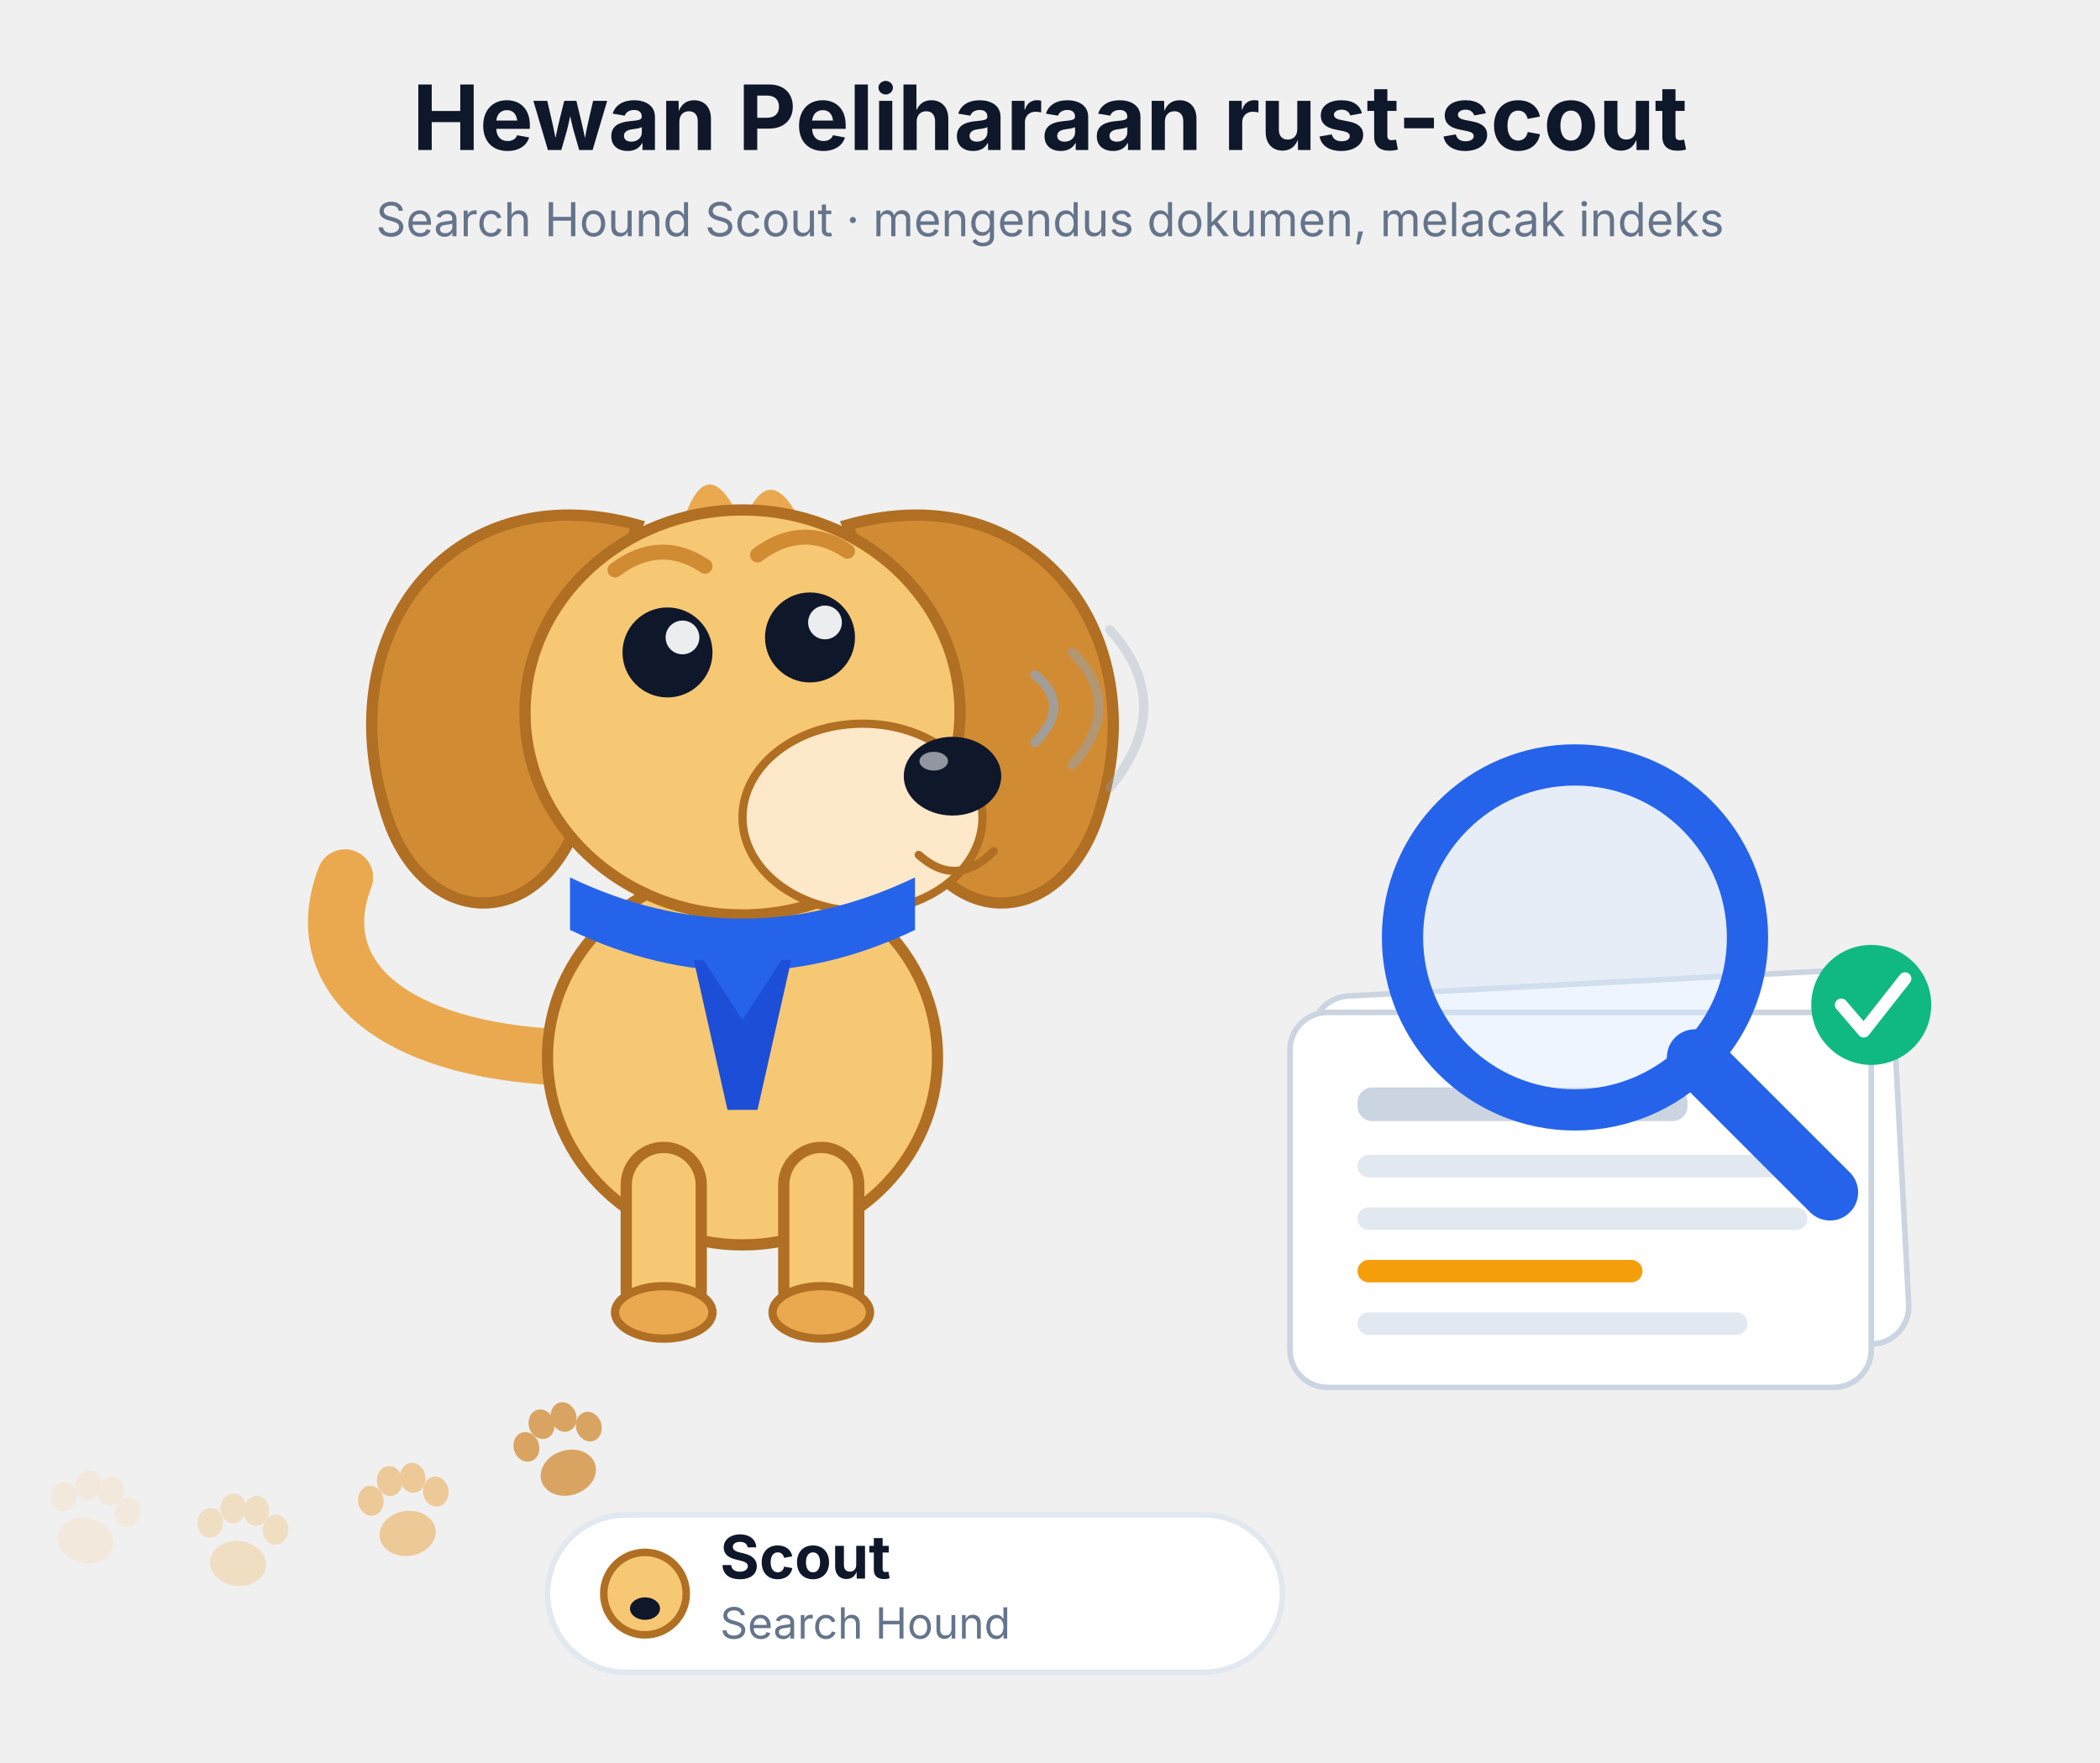
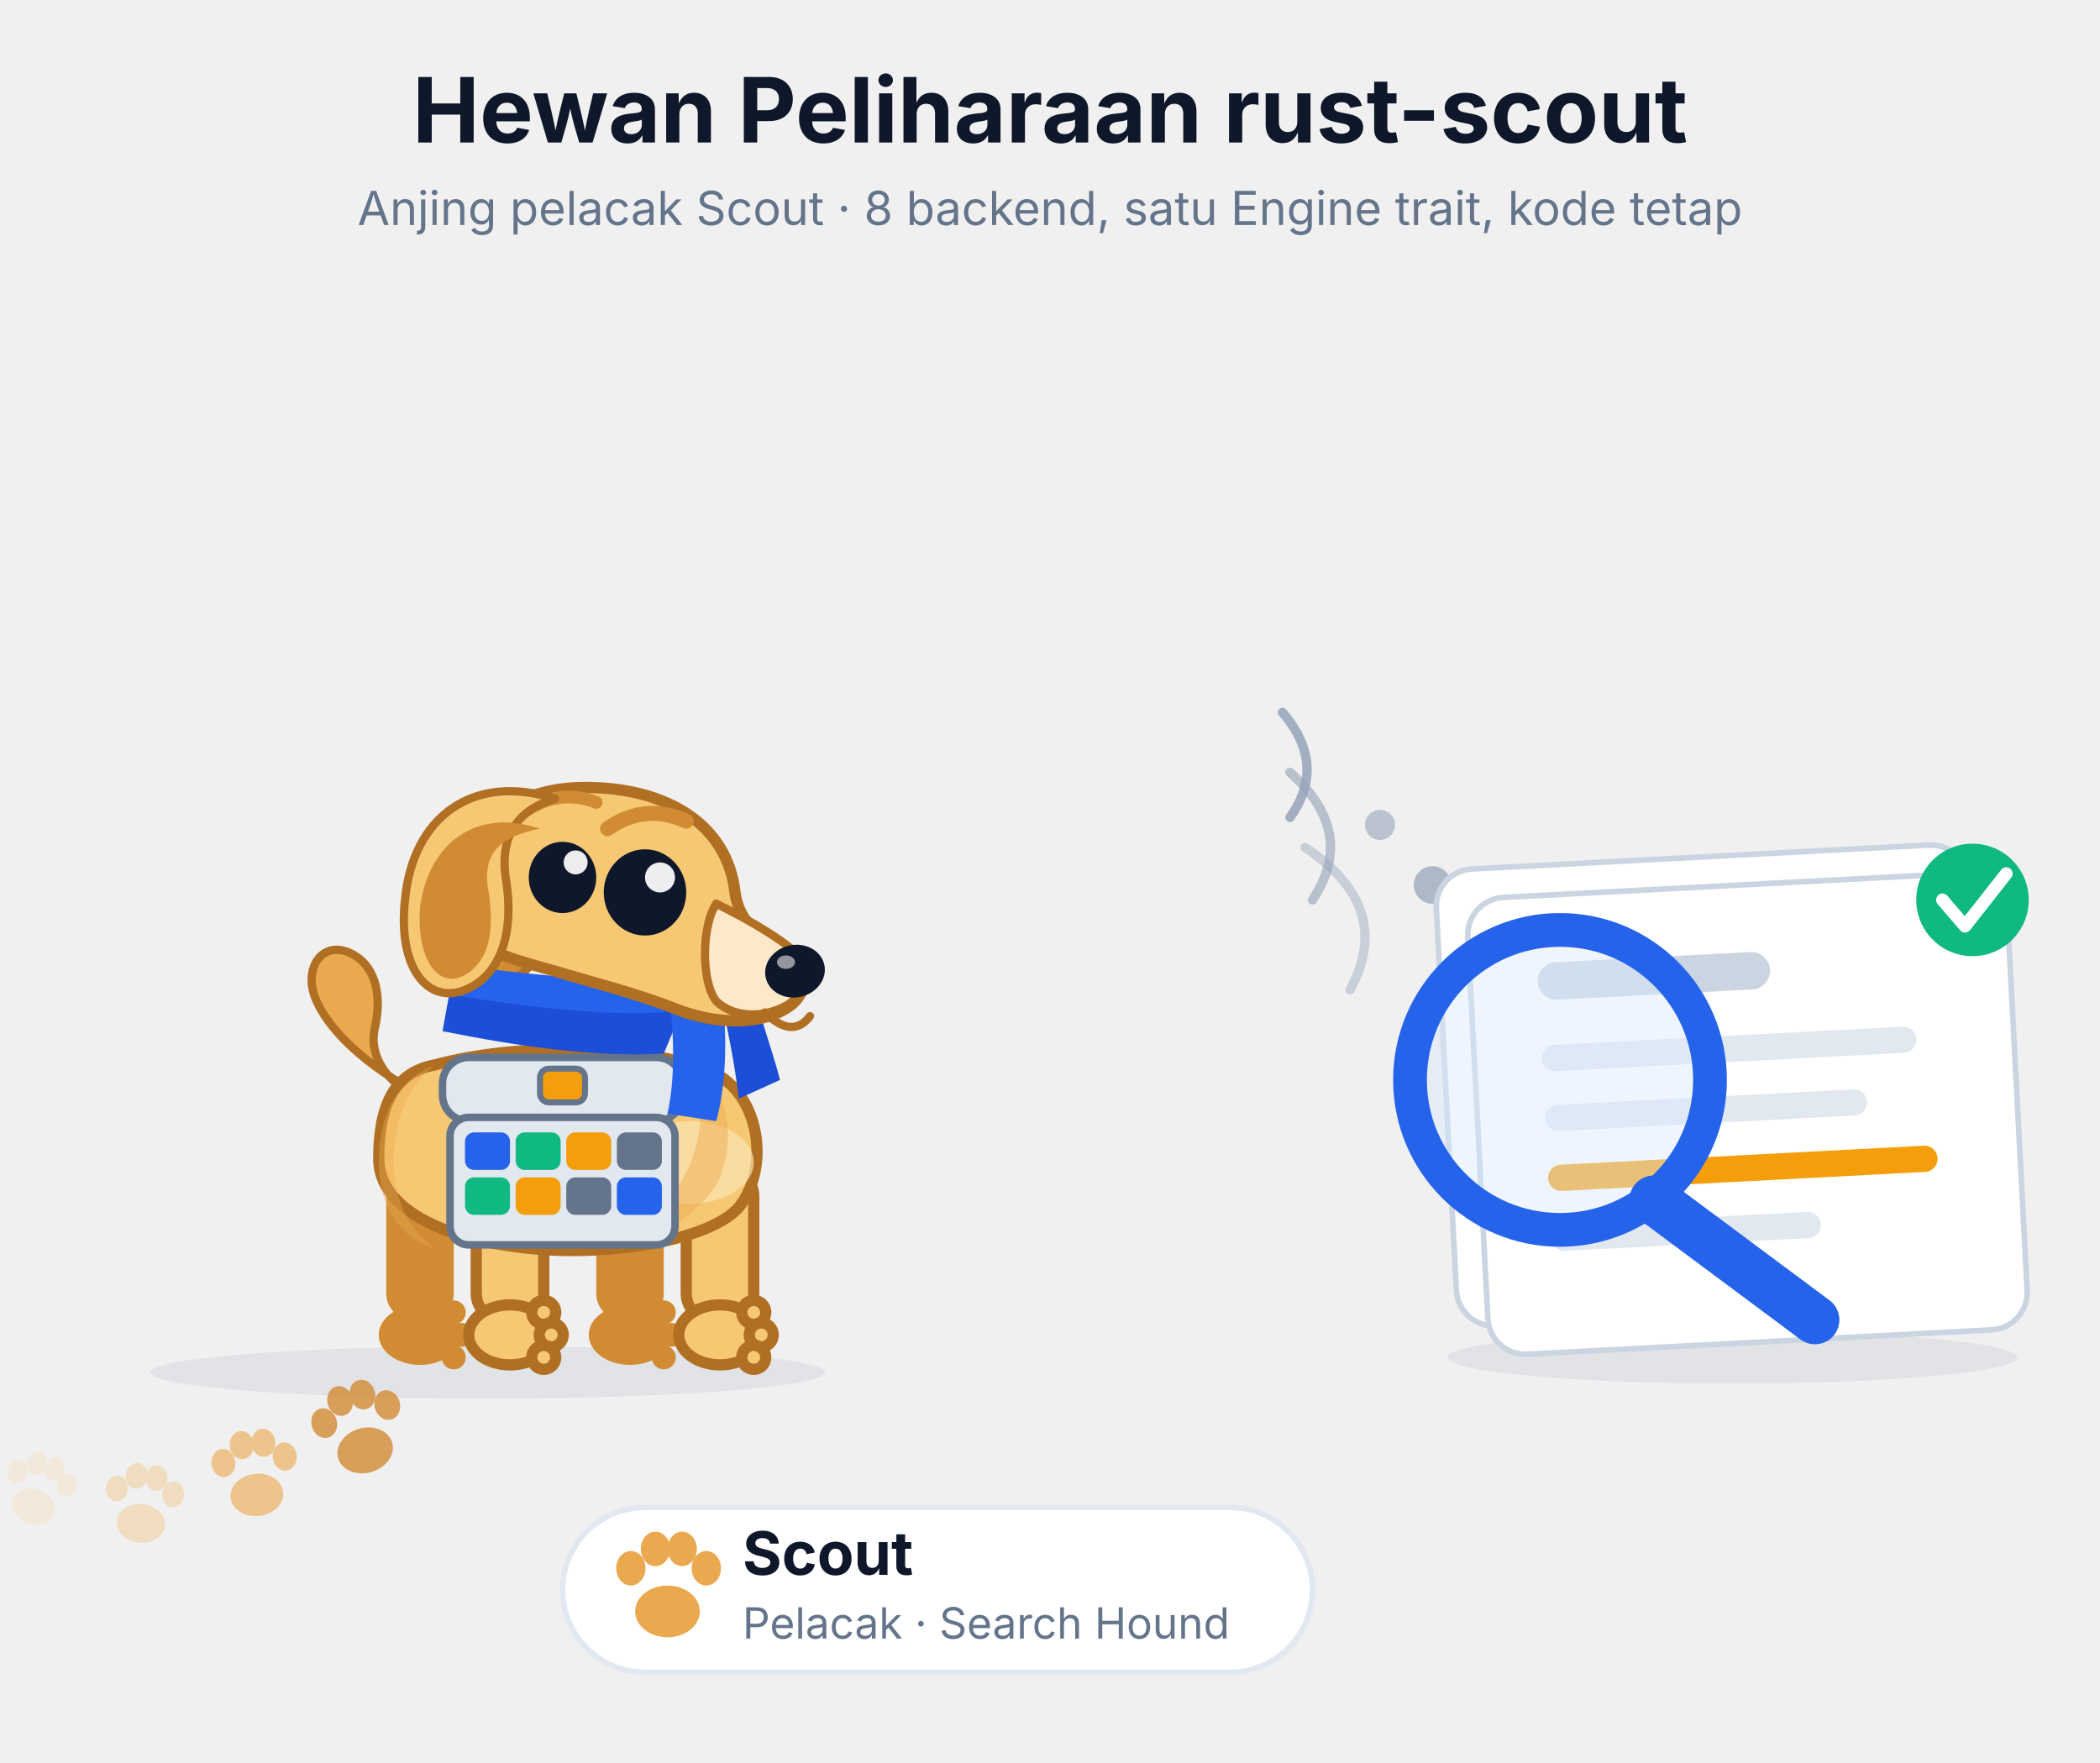
<svg xmlns="http://www.w3.org/2000/svg" viewBox="0 0 560 470" font-family="system-ui, -apple-system, 'Segoe UI', sans-serif" role="img" aria-labelledby="petTitle petDesc">
  <defs>
    <style>
      .title { font-size: 24px; font-weight: 700; fill: #0f172a; }
      .sub   { font-size: 12.5px; fill: #64748b; }
+ 
+       /* 猎犬配色：琥珀系（与架构图 data 层同源），不引入第二套色板 */
+       .fur   { fill: #f7c873; }
+       .fur-m { fill: #eaa94f; }
+       .fur-d { fill: #d18b33; }
+       .fur-l { fill: #fbe3b4; }
+       .muzzle{ fill: #fde9c9; }
+       .ink   { fill: #0f172a; }
+ 
+       /* 描边族：与填充类组合使用（s = 主轮廓，s2 = 次要轮廓） */
+       .s     { stroke: #b06f22; stroke-width: 3;   stroke-linejoin: round; stroke-linecap: round; }
+       .s2    { stroke: #b06f22; stroke-width: 2.2; stroke-linejoin: round; stroke-linecap: round; }
+ 
+       .scarf { fill: #2563eb; }
+       .scarf-d { fill: #1d4ed8; }
+ 
+       /* 侦察挎包：帆布色 + 石板灰轮廓，和猎犬的棕色描边区分开 */
+       .bag   { fill: #e2e8f0; stroke: #64748b; stroke-width: 2; stroke-linejoin: round; }
+       .flap  { fill: #cbd5e1; }
+       .strap { stroke: #64748b; stroke-width: 11; stroke-linecap: round; }
+ 
+       .paw   { fill: currentColor; }
+       .sniff { fill: none; stroke: #94a3b8; stroke-width: 2.5; stroke-linecap: round; }
+ 
      .card  { fill: #ffffff; stroke: #cbd5e1; stroke-width: 1.5; }
      .line  { fill: #e2e8f0; }
      .line-hi { fill: #f59e0b; }
      .head  { fill: #cbd5e1; }
-       /* palet si hound: amber (memakai warna lapisan data dari diagram arsitektur), agar tetap satu palet */
-       .fur   { fill: #f7c873; }
-       .fur-m { fill: #eaa94f; }
-       .fur-d { fill: #d18b33; }
-       .muzzle{ fill: #fde9c9; }
-       .ink   { fill: #0f172a; }
-       .scarf { fill: #2563eb; }
-       .scarf-d { fill: #1d4ed8; }
      .glass { fill: #dbeafe; fill-opacity: 0.45; }
-       .rim   { fill: none; stroke: #2563eb; stroke-width: 11; }
-       .handle{ stroke: #2563eb; stroke-width: 15; stroke-linecap: round; }
-       .paw   { fill: currentColor; }
+       .rim   { fill: none; stroke: #2563eb; stroke-width: 9; }
+       .handle{ stroke: #2563eb; stroke-width: 13; stroke-linecap: round; }
      .badge { fill: #10b981; }
-       /* keluarga garis: dipakai bersama kelas isian */
-       .s     { stroke: #b06f22; stroke-width: 3; }
-       .s2    { stroke: #b06f22; stroke-width: 2.2; }
-       .brow  { fill: none; stroke: #d18b33; stroke-width: 4; stroke-linecap: round; }
-       .tail  { fill: none; stroke: #eaa94f; stroke-width: 15; stroke-linecap: round; }
-       .sniff { fill: none; stroke: #94a3b8; stroke-width: 2.5; stroke-linecap: round; }
+ 
      .name  { font-size: 16px; font-weight: 700; fill: #0f172a; }
      .role  { font-size: 11.5px; fill: #64748b; }
    </style>
    <g id="pawMark">
      <ellipse cx="0" cy="5" rx="7.5" ry="6" class="paw" />
      <ellipse cx="-8.5" cy="-5" rx="3.4" ry="4" class="paw" />
      <ellipse cx="-2.8" cy="-9.5" rx="3.4" ry="4" class="paw" />
      <ellipse cx="3.4" cy="-9.5" rx="3.4" ry="4" class="paw" />
      <ellipse cx="9" cy="-5" rx="3.4" ry="4" class="paw" />
    </g>
  </defs>
-   <text x="280" y="40" text-anchor="middle" class="title">Hewan Peliharaan rust-scout</text>
-   <text x="280" y="63" text-anchor="middle" class="sub">Search Hound Scout · mengendus dokumen, melacak indeks</text>
-   <use href="#pawMark" transform="translate(150,388) rotate(-18)" color="#d18b33" opacity="0.75" />
-   <use href="#pawMark" transform="translate(108,404) rotate(-8)" color="#eaa94f" opacity="0.55" />
-   <use href="#pawMark" transform="translate(64,412)  rotate(6)" color="#f0c37f" opacity="0.4" />
-   <use href="#pawMark" transform="translate(24,406)  rotate(14)" color="#f7d9a8" opacity="0.28" />
-   <g transform="translate(198,190)">
-     <path class="tail" d="M -48,92 C -94,90 -116,70 -106,44" />
-     <path class="fur-d s" d="M -28,-50 C -78,-64 -112,-20 -94,30 C -84,56 -58,58 -46,34 C -38,14 -40,-20 -28,-50 Z" />
-     <path class="fur-d s" d="M  28,-50 C  78,-64  112,-20  94,30 C  84,56  58,58  46,34 C  38,14  40,-20  28,-50 Z" />
-     <path class="fur-m" d="M -17,-47 Q -10,-73 0,-50 Q 8,-71 18,-45 Z" />
-     <ellipse cx="0" cy="92" rx="52" ry="50" class="fur s" />
-     <rect x="-31" y="116" width="20" height="48" rx="10" class="fur s" />
-     <rect x="11" y="116" width="20" height="48" rx="10" class="fur s" />
-     <ellipse cx="-21" cy="160" rx="13" ry="7" class="fur-m s2" />
-     <ellipse cx="21" cy="160" rx="13" ry="7" class="fur-m s2" />
-     <ellipse cx="0" cy="0" rx="58" ry="54" class="fur s" />
-     <ellipse cx="32" cy="28" rx="32" ry="25" class="muzzle s2" />
-     <ellipse cx="56" cy="17" rx="13" ry="10.5" class="ink" />
-     <ellipse cx="51" cy="13" rx="3.8" ry="2.5" fill="#ffffff" opacity="0.55" />
-     <path d="M 47,38 Q 57,47 67,37" fill="none" stroke="#b06f22" stroke-width="2.2" stroke-linecap="round" />
-     <circle cx="-20" cy="-16" r="12" class="ink" />
-     <circle cx="18" cy="-20" r="12" class="ink" />
-     <circle cx="-16" cy="-20" r="4.5" fill="#ffffff" opacity="0.92" />
-     <circle cx="22" cy="-24" r="4.5" fill="#ffffff" opacity="0.92" />
-     <path class="brow" d="M -34,-38 Q -22,-47 -10,-39" />
-     <path class="brow" d="M   4,-42 Q  16,-51  28,-43" />
-     <path class="scarf" d="M -46,44 Q 0,66 46,44 L 46,58 Q 0,80 -46,58 Z" />
-     <path class="scarf-d" d="M -13,66 L 13,66 L 4,106 L -4,106 Z" />
-     <path class="scarf" d="M -13,62 L 13,62 L 0,82 Z" />
-     <path class="sniff" opacity="0.75" d="M 78,-10 Q 88,-2 78,8" />
-     <path class="sniff" opacity="0.5" d="M 88,-16 Q 102,-2 88,14" />
-     <path class="sniff" opacity="0.3" d="M 98,-22 Q 116,-2 98,20" />
+   <text x="280" y="38" text-anchor="middle" class="title">Hewan Peliharaan rust-scout</text>
+   <text x="280" y="60" text-anchor="middle" class="sub">Anjing pelacak Scout · 8 backend, satu Engine trait, kode tetap</text>
+   <ellipse cx="130" cy="366" rx="90" ry="7" fill="#64748b" opacity="0.10" />
+   <ellipse cx="462" cy="362" rx="76" ry="7" fill="#64748b" opacity="0.10" />
+   <use href="#pawMark" transform="translate(96,382) rotate(-16) scale(1)" color="#d18b33" opacity="0.80" />
+   <use href="#pawMark" transform="translate(68,394) rotate(-6)  scale(0.94)" color="#eaa94f" opacity="0.62" />
+   <use href="#pawMark" transform="translate(38,402) rotate(6)   scale(0.86)" color="#f0c37f" opacity="0.44" />
+   <use href="#pawMark" transform="translate(10,398) rotate(16)  scale(0.78)" color="#f7d9a8" opacity="0.30" />
+   <path class="sniff" opacity="0.85" d="M 342,190 Q 354,204 344,218" />
+   <path class="sniff" opacity="0.62" d="M 344,206 Q 362,222 350,240" />
+   <path class="sniff" opacity="0.42" d="M 348,226 Q 372,242 360,264" />
+   <circle cx="368" cy="220" r="4.0" fill="#94a3b8" opacity="0.60" />
+   <circle cx="382" cy="236" r="5.0" fill="#94a3b8" opacity="0.72" />
+   <circle cx="394" cy="250" r="6.0" fill="#f0b048" opacity="0.80" />
+   <circle cx="406" cy="266" r="7.0" fill="#f59e0b" opacity="0.95" />
+   <g transform="rotate(-3 466 297)">
+     <rect x="386" y="228" width="142" height="122" rx="10" class="card" stroke="#e2e8f0" />
+     <rect x="394" y="236" width="144" height="122" rx="10" class="card" />
+     <rect x="412" y="254" width="62" height="10" rx="5" class="head" />
+     <rect x="412" y="276" width="100" height="7" rx="3.5" class="line" />
+     <rect x="412" y="292" width="86" height="7" rx="3.5" class="line" />
+     <rect x="412" y="308" width="104" height="7" rx="3.5" class="line-hi" />
+     <rect x="412" y="324" width="72" height="7" rx="3.5" class="line" />
  </g>
-   <g transform="rotate(-3 430 312)">
-     <rect x="352" y="262" width="155" height="100" rx="10" class="card" stroke="#e2e8f0" />
+   <circle cx="526" cy="240" r="15" class="badge" />
+   <path d="M 518,240 L 524,247 L 535,233" fill="none" stroke="#ffffff" stroke-width="3.4" stroke-linecap="round" stroke-linejoin="round" />
+   <circle cx="416" cy="288" r="40" class="glass" />
+   <path class="handle" d="M 441,320 L 484,352" />
+   <circle cx="416" cy="288" r="40" class="rim" />
+   <g transform="translate(150,364)">
+     <path class="fur-m s2" d="M -34,-70       C -50,-78 -62,-88 -66,-98       C -69,-106 -64,-113 -57,-110       C -50,-107 -48,-99 -50,-90       C -52,-82 -46,-73 -34,-70 Z" />
+     <g class="fur-d">
+       <rect x="-47" y="-52" width="18" height="40" rx="7" />
+       <ellipse cx="-38" cy="-8" rx="11" ry="8" />
+       <circle cx="-29" cy="-14" r="3.2" />
+       <circle cx="-27" cy="-8" r="3.2" />
+       <circle cx="-29" cy="-2" r="3.2" />
+       <rect x="9" y="-52" width="18" height="40" rx="7" />
+       <ellipse cx="18" cy="-8" rx="11" ry="8" />
+       <circle cx="27" cy="-14" r="3.2" />
+       <circle cx="29" cy="-8" r="3.2" />
+       <circle cx="27" cy="-2" r="3.2" />
+     </g>
+     <g class="fur s">
+       <rect x="-23" y="-52" width="18" height="40" rx="7" />
+       <ellipse cx="-14" cy="-8" rx="11" ry="8" />
+       <circle cx="-5" cy="-14" r="3.2" />
+       <circle cx="-3" cy="-8" r="3.2" />
+       <circle cx="-5" cy="-2" r="3.2" />
+       <rect x="33" y="-52" width="18" height="40" rx="7" />
+       <ellipse cx="42" cy="-8" rx="11" ry="8" />
+       <circle cx="51" cy="-14" r="3.2" />
+       <circle cx="53" cy="-8" r="3.2" />
+       <circle cx="51" cy="-2" r="3.2" />
+     </g>
+     <path class="fur s" d="M -34,-80       C -12,-86 24,-86 42,-77       C 53,-70 55,-52 47,-42       C 39,-33 12,-29 -8,-31       C -30,-33 -49,-41 -49,-55       C -49,-69 -45,-78 -34,-80 Z" />
+     <ellipse cx="34" cy="-54" rx="17" ry="11" class="fur-l" opacity="0.7" />
+     <path class="fur-m" opacity="0.45" d="M 38,-78 C 45,-70 46,-58 41,-48 C 35,-39 26,-34 16,-32 C 27,-40 34,-50 36,-60 C 38,-70 37,-75 34,-80 Z" />
+     <path class="fur-m" opacity="0.4" d="M -49,-54 C -49,-67 -44,-76 -34,-80 C -42,-74 -45,-64 -45,-54 C -45,-44 -41,-36 -34,-31 C -44,-34 -49,-43 -49,-54 Z" />
+     <rect x="-32" y="-82" width="64" height="17" rx="7" class="bag" />
+     <rect x="-6" y="-79" width="12" height="9" rx="2.4" fill="#f59e0b" stroke="#64748b" stroke-width="1.6" />
+     <rect x="-30" y="-66" width="60" height="34" rx="5" class="bag" />
+     <g>
+       <rect x="-26" y="-62" width="12" height="10" rx="2.4" fill="#2563eb" />
+       <rect x="-12.5" y="-62" width="12" height="10" rx="2.4" fill="#10b981" />
+       <rect x="1" y="-62" width="12" height="10" rx="2.4" fill="#f59e0b" />
+       <rect x="14.5" y="-62" width="12" height="10" rx="2.4" fill="#64748b" />
+       <rect x="-26" y="-50" width="12" height="10" rx="2.4" fill="#10b981" />
+       <rect x="-12.5" y="-50" width="12" height="10" rx="2.4" fill="#f59e0b" />
+       <rect x="1" y="-50" width="12" height="10" rx="2.4" fill="#64748b" />
+       <rect x="14.5" y="-50" width="12" height="10" rx="2.4" fill="#2563eb" />
+     </g>
+     <path class="fur-d s2" d="M 8,-147       C -10,-153 -25,-143 -27,-123       C -29,-107 -21,-99 -13,-103       C -5,-107 -3,-118 -5,-130       C -6,-139 -1,-144 8,-147 Z" />
+     <path class="scarf-d" d="M -30,-100 C -10,-96 12,-94 32,-95 L 27,-83 C 8,-82 -12,-85 -32,-89 Z" />
+     <path class="scarf" d="M -30,-107 C -10,-104 12,-102 30,-103 L 27,-94 C 8,-93 -12,-96 -32,-99 Z" />
+     <path class="scarf" d="M 28,-102 C 30,-88 30,-76 28,-67 L 41,-65 C 44,-76 44,-90 42,-104 Z" />
+     <path class="scarf-d" d="M 41,-103 C 44,-90 46,-80 47,-71 L 58,-76 C 56,-84 52,-94 50,-105 Z" />
+     <path class="scarf-d" d="M 26,-105 C 33,-100 41,-98 49,-100 C 45,-106 34,-109 26,-105 Z" />
+     <path class="fur s" d="M -26,-120       C -30,-142 -14,-154 6,-154       C 28,-154 44,-144 46,-126       C 47,-119 51,-115 58,-112       C 65,-109 67,-101 61,-96       C 53,-90 40,-91 30,-95       C 20,-99 8,-102 -2,-105       C -16,-109 -25,-111 -26,-120 Z" />
+     <path class="muzzle s2" d="M 41,-123       C 49,-119 56,-115 61,-111       C 66,-107 66,-100 60,-96       C 53,-92 45,-93 41,-97       C 37,-102 37,-117 41,-123 Z" />
+     <ellipse cx="62" cy="-105" rx="8" ry="7" class="ink" transform="rotate(-12 62 -105)" />
+     <ellipse cx="59.6" cy="-107.4" rx="2.4" ry="1.8" fill="#ffffff" opacity="0.55" />
+     <path d="M 54,-94 C 59,-89 63,-89 66,-93" fill="none" stroke="#b06f22" stroke-width="2.2" stroke-linecap="round" />
+     <ellipse cx="22" cy="-126" rx="11" ry="11.5" class="ink" />
+     <ellipse cx="0" cy="-130" rx="9" ry="9.5" class="ink" />
+     <circle cx="26" cy="-130" r="4" fill="#ffffff" opacity="0.92" />
+     <circle cx="3.5" cy="-134" r="3.2" fill="#ffffff" opacity="0.92" />
+     <path d="M 12,-143 Q 22,-150 33,-145" fill="none" stroke="#d18b33" stroke-width="4" stroke-linecap="round" />
+     <path d="M -11,-147 Q -1,-154 9,-150" fill="none" stroke="#d18b33" stroke-width="3.4" stroke-linecap="round" />
+     <path class="fur s2" d="M -2,-151       C -24,-158 -40,-146 -42,-124       C -44,-106 -36,-96 -26,-100       C -16,-104 -13,-116 -15,-129       C -17,-141 -12,-148 -2,-151 Z" />
+     <path class="fur-d" d="M -6,-143       C -24,-149 -36,-138 -38,-122       C -39,-108 -33,-100 -26,-104       C -19,-108 -18,-117 -20,-128       C -21,-137 -16,-141 -6,-143 Z" />
  </g>
-   <rect x="344" y="270" width="155" height="100" rx="10" class="card" />
-   <rect x="362" y="290" width="88" height="9" rx="4" class="head" />
-   <rect x="362" y="308" width="120" height="6" rx="3" class="line" />
-   <rect x="362" y="322" width="120" height="6" rx="3" class="line" />
-   <rect x="362" y="336" width="76" height="6" rx="3" class="line-hi" />
-   <rect x="362" y="350" width="104" height="6" rx="3" class="line" />
-   <circle cx="499" cy="268" r="16" class="badge" />
-   <path d="M 491,268 L 497,275 L 508,261" fill="none" stroke="#ffffff" stroke-width="3.4" stroke-linecap="round" stroke-linejoin="round" />
-   <circle cx="420" cy="250" r="46" class="glass" />
-   <path class="handle" d="M 452,282 L 488,318" />
-   <circle cx="420" cy="250" r="46" class="rim" />
-   <rect x="146" y="404" width="196" height="42" rx="21" fill="#ffffff" stroke="#e2e8f0" stroke-width="1.5" />
-   <circle cx="172" cy="425" r="11" class="fur" />
-   <circle cx="172" cy="425" r="11" fill="none" stroke="#b06f22" stroke-width="2" />
-   <ellipse cx="172" cy="429" rx="4" ry="3" class="ink" />
-   <text x="192" y="421" class="name">Scout</text>
-   <text x="192" y="437" class="role">Search Hound</text>
+   <rect x="150" y="402" width="200" height="44" rx="22" fill="#ffffff" stroke="#e2e8f0" stroke-width="1.5" />
+   <use href="#pawMark" transform="translate(178,424) scale(1.15)" color="#eaa94f" />
+   <text x="198" y="420" class="name">Scout</text>
+   <text x="198" y="437" class="role">Pelacak · Search Hound</text>
</svg>
